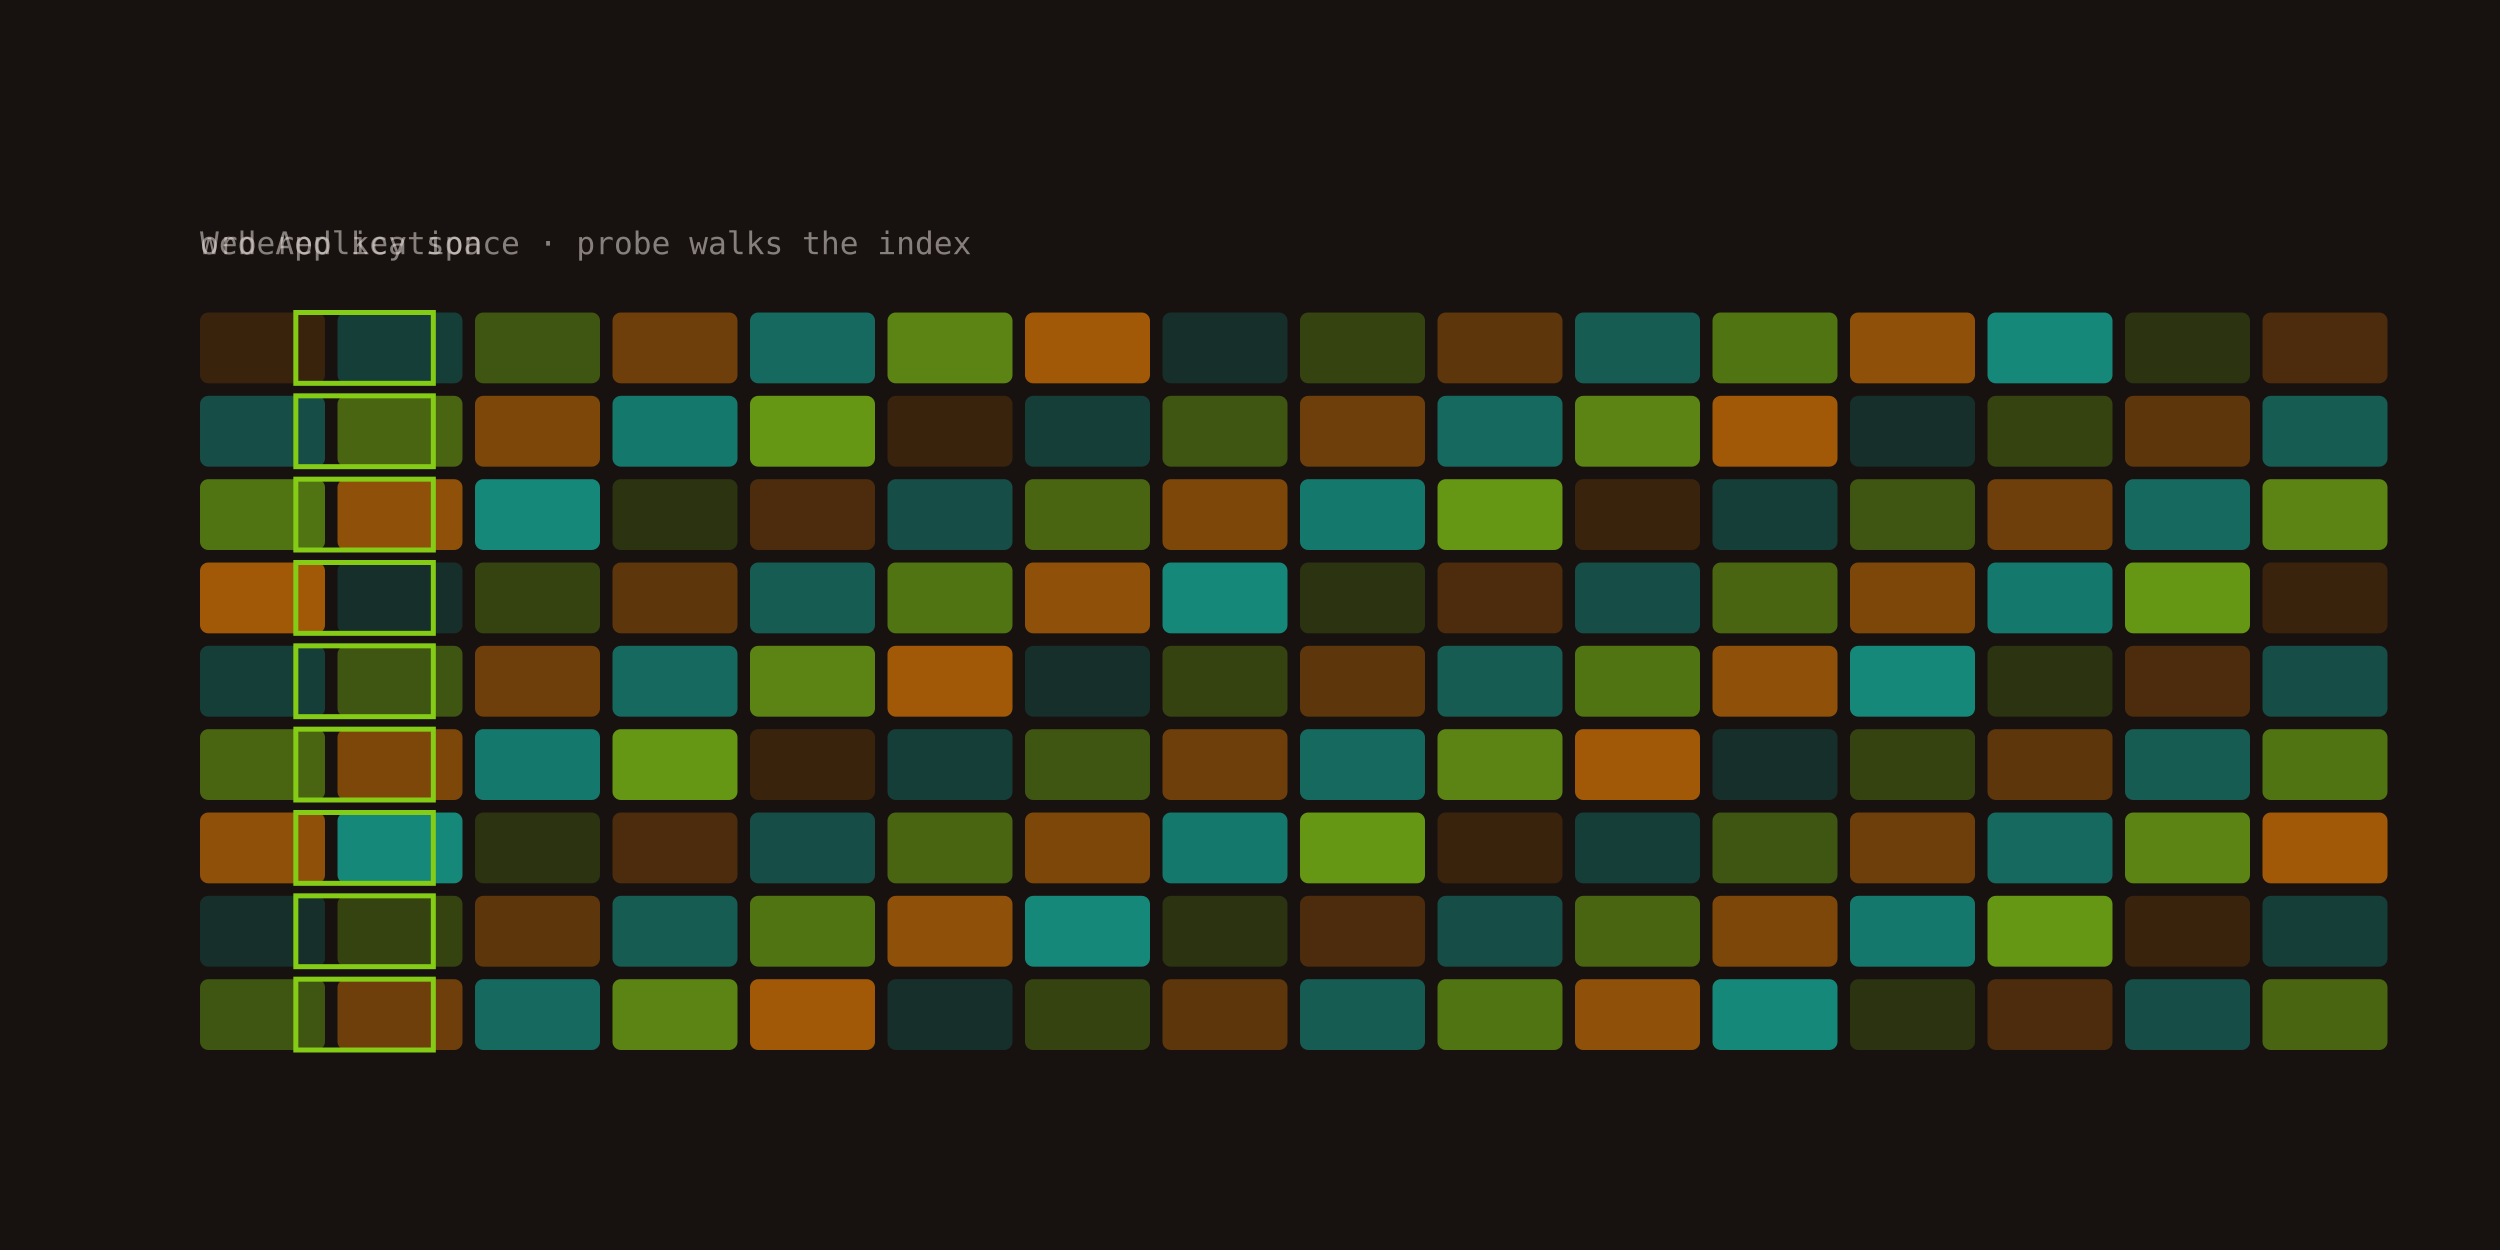
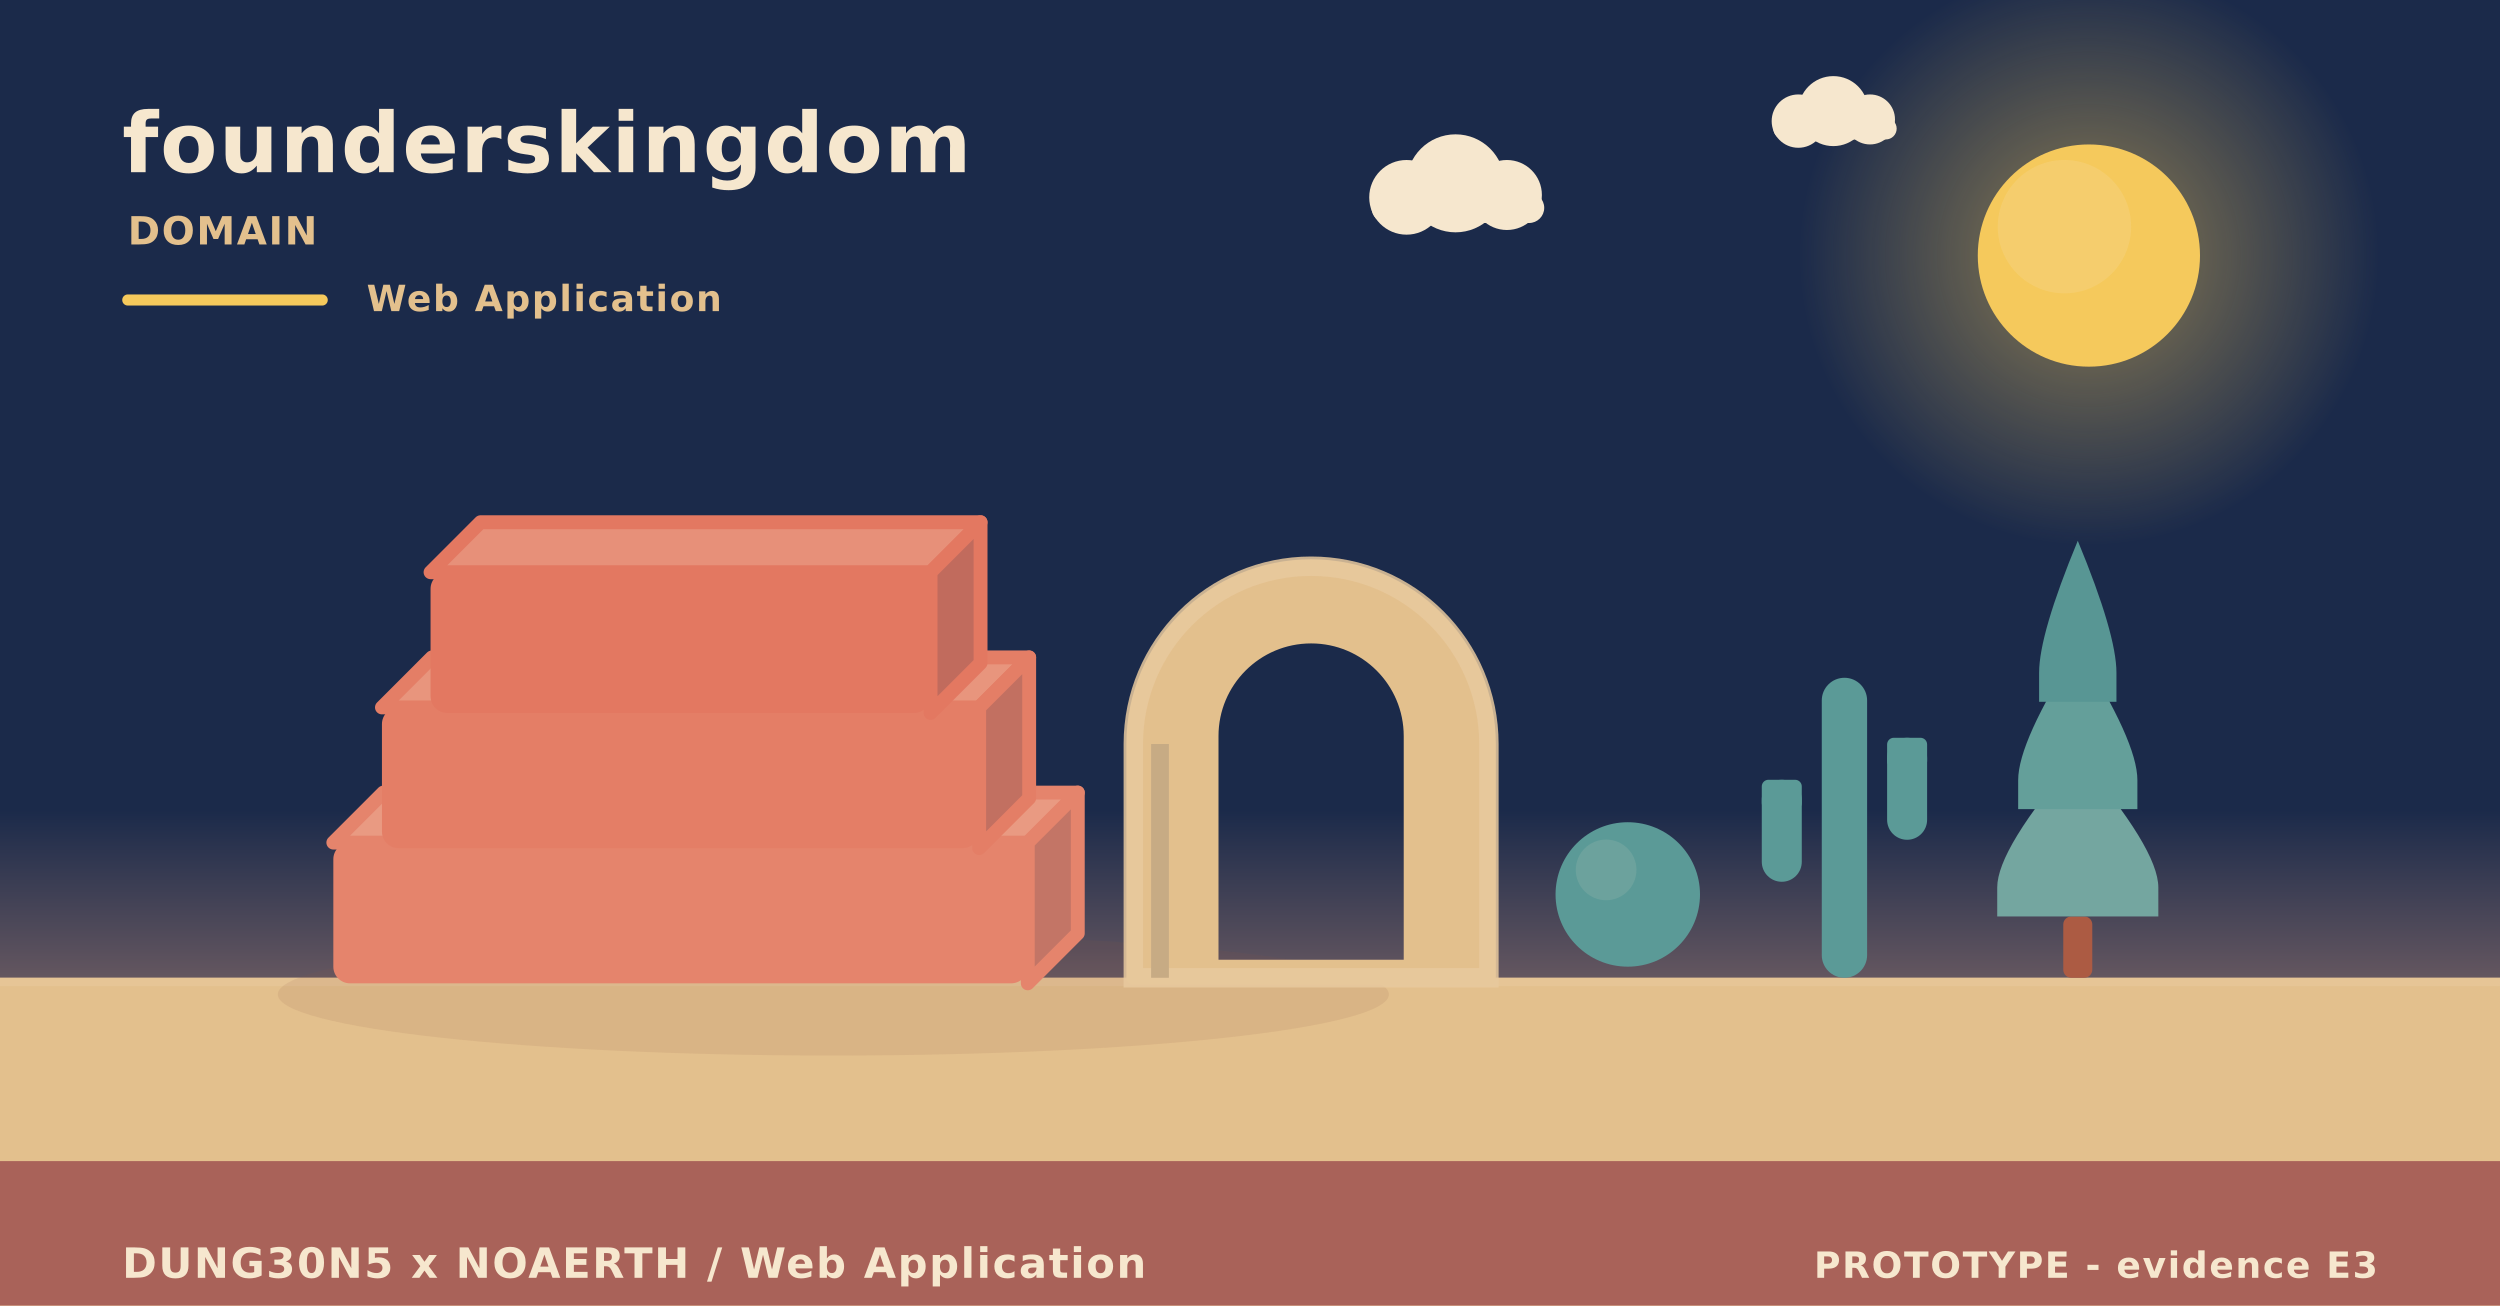
- <svg xmlns="http://www.w3.org/2000/svg" viewBox="0 0 1200 600" width="1200" height="600" role="img" aria-label="founderskingdom domain model">
-   <rect width="1200" height="600" fill="#17110f" />
-   <defs>
-     <linearGradient id="gd" x1="0" y1="0" x2="1" y2="1">
-       <stop offset="0%" stop-color="#d97706" />
-       <stop offset="100%" stop-color="#14b8a6" />
-     </linearGradient>
-   </defs>
-   <rect x="96.00" y="150.00" width="60.00" height="34.00" rx="4.00" fill="#d97706" opacity="0.18" />
-   <rect x="162.00" y="150.00" width="60.00" height="34.00" rx="4.00" fill="#14b8a6" opacity="0.27" />
-   <rect x="228.00" y="150.00" width="60.00" height="34.00" rx="4.00" fill="#84cc16" opacity="0.36" />
-   <rect x="294.00" y="150.00" width="60.00" height="34.00" rx="4.00" fill="#d97706" opacity="0.45" />
-   <rect x="360.00" y="150.00" width="60.00" height="34.00" rx="4.00" fill="#14b8a6" opacity="0.53" />
-   <rect x="426.00" y="150.00" width="60.00" height="34.00" rx="4.00" fill="#84cc16" opacity="0.62" />
-   <rect x="492.00" y="150.00" width="60.00" height="34.00" rx="4.00" fill="#d97706" opacity="0.71" />
-   <rect x="558.00" y="150.00" width="60.00" height="34.00" rx="4.00" fill="#14b8a6" opacity="0.18" />
-   <rect x="624.00" y="150.00" width="60.00" height="34.00" rx="4.00" fill="#84cc16" opacity="0.27" />
-   <rect x="690.00" y="150.00" width="60.00" height="34.00" rx="4.00" fill="#d97706" opacity="0.36" />
-   <rect x="756.00" y="150.00" width="60.00" height="34.00" rx="4.00" fill="#14b8a6" opacity="0.45" />
-   <rect x="822.00" y="150.00" width="60.00" height="34.00" rx="4.00" fill="#84cc16" opacity="0.53" />
-   <rect x="888.00" y="150.00" width="60.00" height="34.00" rx="4.00" fill="#d97706" opacity="0.62" />
-   <rect x="954.00" y="150.00" width="60.00" height="34.00" rx="4.00" fill="#14b8a6" opacity="0.71" />
-   <rect x="1020.00" y="150.00" width="60.00" height="34.00" rx="4.00" fill="#84cc16" opacity="0.18" />
-   <rect x="1086.00" y="150.00" width="60.00" height="34.00" rx="4.00" fill="#d97706" opacity="0.27" />
-   <rect x="96.00" y="190.00" width="60.00" height="34.00" rx="4.00" fill="#14b8a6" opacity="0.36" />
-   <rect x="162.00" y="190.00" width="60.00" height="34.00" rx="4.00" fill="#84cc16" opacity="0.45" />
-   <rect x="228.00" y="190.00" width="60.00" height="34.00" rx="4.00" fill="#d97706" opacity="0.53" />
-   <rect x="294.00" y="190.00" width="60.00" height="34.00" rx="4.00" fill="#14b8a6" opacity="0.62" />
-   <rect x="360.00" y="190.00" width="60.00" height="34.00" rx="4.00" fill="#84cc16" opacity="0.71" />
-   <rect x="426.00" y="190.00" width="60.00" height="34.00" rx="4.00" fill="#d97706" opacity="0.18" />
-   <rect x="492.00" y="190.00" width="60.00" height="34.00" rx="4.00" fill="#14b8a6" opacity="0.27" />
-   <rect x="558.00" y="190.00" width="60.00" height="34.00" rx="4.00" fill="#84cc16" opacity="0.36" />
-   <rect x="624.00" y="190.00" width="60.00" height="34.00" rx="4.00" fill="#d97706" opacity="0.45" />
-   <rect x="690.00" y="190.00" width="60.00" height="34.00" rx="4.00" fill="#14b8a6" opacity="0.53" />
-   <rect x="756.00" y="190.00" width="60.00" height="34.00" rx="4.00" fill="#84cc16" opacity="0.62" />
-   <rect x="822.00" y="190.00" width="60.00" height="34.00" rx="4.00" fill="#d97706" opacity="0.71" />
-   <rect x="888.00" y="190.00" width="60.00" height="34.00" rx="4.00" fill="#14b8a6" opacity="0.18" />
-   <rect x="954.00" y="190.00" width="60.00" height="34.00" rx="4.00" fill="#84cc16" opacity="0.27" />
-   <rect x="1020.00" y="190.00" width="60.00" height="34.00" rx="4.00" fill="#d97706" opacity="0.36" />
-   <rect x="1086.00" y="190.00" width="60.00" height="34.00" rx="4.00" fill="#14b8a6" opacity="0.45" />
-   <rect x="96.00" y="230.00" width="60.00" height="34.00" rx="4.00" fill="#84cc16" opacity="0.53" />
-   <rect x="162.00" y="230.00" width="60.00" height="34.00" rx="4.00" fill="#d97706" opacity="0.62" />
-   <rect x="228.00" y="230.00" width="60.00" height="34.00" rx="4.00" fill="#14b8a6" opacity="0.71" />
-   <rect x="294.00" y="230.00" width="60.00" height="34.00" rx="4.00" fill="#84cc16" opacity="0.18" />
-   <rect x="360.00" y="230.00" width="60.00" height="34.00" rx="4.00" fill="#d97706" opacity="0.27" />
-   <rect x="426.00" y="230.00" width="60.00" height="34.00" rx="4.00" fill="#14b8a6" opacity="0.36" />
-   <rect x="492.00" y="230.00" width="60.00" height="34.00" rx="4.00" fill="#84cc16" opacity="0.45" />
-   <rect x="558.00" y="230.00" width="60.00" height="34.00" rx="4.00" fill="#d97706" opacity="0.53" />
-   <rect x="624.00" y="230.00" width="60.00" height="34.00" rx="4.00" fill="#14b8a6" opacity="0.62" />
-   <rect x="690.00" y="230.00" width="60.00" height="34.00" rx="4.00" fill="#84cc16" opacity="0.71" />
-   <rect x="756.00" y="230.00" width="60.00" height="34.00" rx="4.00" fill="#d97706" opacity="0.18" />
-   <rect x="822.00" y="230.00" width="60.00" height="34.00" rx="4.00" fill="#14b8a6" opacity="0.27" />
-   <rect x="888.00" y="230.00" width="60.00" height="34.00" rx="4.00" fill="#84cc16" opacity="0.36" />
-   <rect x="954.00" y="230.00" width="60.00" height="34.00" rx="4.00" fill="#d97706" opacity="0.45" />
-   <rect x="1020.00" y="230.00" width="60.00" height="34.00" rx="4.00" fill="#14b8a6" opacity="0.53" />
-   <rect x="1086.00" y="230.00" width="60.00" height="34.00" rx="4.00" fill="#84cc16" opacity="0.62" />
-   <rect x="96.00" y="270.00" width="60.00" height="34.00" rx="4.00" fill="#d97706" opacity="0.71" />
-   <rect x="162.00" y="270.00" width="60.00" height="34.00" rx="4.00" fill="#14b8a6" opacity="0.18" />
-   <rect x="228.00" y="270.00" width="60.00" height="34.00" rx="4.00" fill="#84cc16" opacity="0.27" />
-   <rect x="294.00" y="270.00" width="60.00" height="34.00" rx="4.00" fill="#d97706" opacity="0.36" />
-   <rect x="360.00" y="270.00" width="60.00" height="34.00" rx="4.00" fill="#14b8a6" opacity="0.45" />
-   <rect x="426.00" y="270.00" width="60.00" height="34.00" rx="4.00" fill="#84cc16" opacity="0.53" />
-   <rect x="492.00" y="270.00" width="60.00" height="34.00" rx="4.00" fill="#d97706" opacity="0.62" />
-   <rect x="558.00" y="270.00" width="60.00" height="34.00" rx="4.00" fill="#14b8a6" opacity="0.71" />
-   <rect x="624.00" y="270.00" width="60.00" height="34.00" rx="4.00" fill="#84cc16" opacity="0.18" />
-   <rect x="690.00" y="270.00" width="60.00" height="34.00" rx="4.00" fill="#d97706" opacity="0.27" />
-   <rect x="756.00" y="270.00" width="60.00" height="34.00" rx="4.00" fill="#14b8a6" opacity="0.36" />
-   <rect x="822.00" y="270.00" width="60.00" height="34.00" rx="4.00" fill="#84cc16" opacity="0.45" />
-   <rect x="888.00" y="270.00" width="60.00" height="34.00" rx="4.00" fill="#d97706" opacity="0.53" />
-   <rect x="954.00" y="270.00" width="60.00" height="34.00" rx="4.00" fill="#14b8a6" opacity="0.62" />
-   <rect x="1020.00" y="270.00" width="60.00" height="34.00" rx="4.00" fill="#84cc16" opacity="0.71" />
-   <rect x="1086.00" y="270.00" width="60.00" height="34.00" rx="4.00" fill="#d97706" opacity="0.18" />
-   <rect x="96.00" y="310.00" width="60.00" height="34.00" rx="4.00" fill="#14b8a6" opacity="0.27" />
-   <rect x="162.00" y="310.00" width="60.00" height="34.00" rx="4.00" fill="#84cc16" opacity="0.36" />
-   <rect x="228.00" y="310.00" width="60.00" height="34.00" rx="4.00" fill="#d97706" opacity="0.45" />
-   <rect x="294.00" y="310.00" width="60.00" height="34.00" rx="4.00" fill="#14b8a6" opacity="0.53" />
-   <rect x="360.00" y="310.00" width="60.00" height="34.00" rx="4.00" fill="#84cc16" opacity="0.62" />
-   <rect x="426.00" y="310.00" width="60.00" height="34.00" rx="4.00" fill="#d97706" opacity="0.71" />
-   <rect x="492.00" y="310.00" width="60.00" height="34.00" rx="4.00" fill="#14b8a6" opacity="0.18" />
-   <rect x="558.00" y="310.00" width="60.00" height="34.00" rx="4.00" fill="#84cc16" opacity="0.27" />
-   <rect x="624.00" y="310.00" width="60.00" height="34.00" rx="4.00" fill="#d97706" opacity="0.36" />
-   <rect x="690.00" y="310.00" width="60.00" height="34.00" rx="4.00" fill="#14b8a6" opacity="0.45" />
-   <rect x="756.00" y="310.00" width="60.00" height="34.00" rx="4.00" fill="#84cc16" opacity="0.53" />
-   <rect x="822.00" y="310.00" width="60.00" height="34.00" rx="4.00" fill="#d97706" opacity="0.62" />
-   <rect x="888.00" y="310.00" width="60.00" height="34.00" rx="4.00" fill="#14b8a6" opacity="0.71" />
-   <rect x="954.00" y="310.00" width="60.00" height="34.00" rx="4.00" fill="#84cc16" opacity="0.18" />
-   <rect x="1020.00" y="310.00" width="60.00" height="34.00" rx="4.00" fill="#d97706" opacity="0.27" />
-   <rect x="1086.00" y="310.00" width="60.00" height="34.00" rx="4.00" fill="#14b8a6" opacity="0.36" />
-   <rect x="96.00" y="350.00" width="60.00" height="34.00" rx="4.00" fill="#84cc16" opacity="0.45" />
-   <rect x="162.00" y="350.00" width="60.00" height="34.00" rx="4.00" fill="#d97706" opacity="0.53" />
-   <rect x="228.00" y="350.00" width="60.00" height="34.00" rx="4.00" fill="#14b8a6" opacity="0.62" />
-   <rect x="294.00" y="350.00" width="60.00" height="34.00" rx="4.00" fill="#84cc16" opacity="0.71" />
-   <rect x="360.00" y="350.00" width="60.00" height="34.00" rx="4.00" fill="#d97706" opacity="0.18" />
-   <rect x="426.00" y="350.00" width="60.00" height="34.00" rx="4.00" fill="#14b8a6" opacity="0.27" />
-   <rect x="492.00" y="350.00" width="60.00" height="34.00" rx="4.00" fill="#84cc16" opacity="0.36" />
-   <rect x="558.00" y="350.00" width="60.00" height="34.00" rx="4.00" fill="#d97706" opacity="0.45" />
-   <rect x="624.00" y="350.00" width="60.00" height="34.00" rx="4.00" fill="#14b8a6" opacity="0.53" />
-   <rect x="690.00" y="350.00" width="60.00" height="34.00" rx="4.00" fill="#84cc16" opacity="0.62" />
-   <rect x="756.00" y="350.00" width="60.00" height="34.00" rx="4.00" fill="#d97706" opacity="0.71" />
-   <rect x="822.00" y="350.00" width="60.00" height="34.00" rx="4.00" fill="#14b8a6" opacity="0.18" />
-   <rect x="888.00" y="350.00" width="60.00" height="34.00" rx="4.00" fill="#84cc16" opacity="0.27" />
-   <rect x="954.00" y="350.00" width="60.00" height="34.00" rx="4.00" fill="#d97706" opacity="0.36" />
-   <rect x="1020.00" y="350.00" width="60.00" height="34.00" rx="4.00" fill="#14b8a6" opacity="0.45" />
-   <rect x="1086.00" y="350.00" width="60.00" height="34.00" rx="4.00" fill="#84cc16" opacity="0.53" />
-   <rect x="96.00" y="390.00" width="60.00" height="34.00" rx="4.00" fill="#d97706" opacity="0.62" />
-   <rect x="162.00" y="390.00" width="60.00" height="34.00" rx="4.00" fill="#14b8a6" opacity="0.71" />
-   <rect x="228.00" y="390.00" width="60.00" height="34.00" rx="4.00" fill="#84cc16" opacity="0.18" />
-   <rect x="294.00" y="390.00" width="60.00" height="34.00" rx="4.00" fill="#d97706" opacity="0.27" />
-   <rect x="360.00" y="390.00" width="60.00" height="34.00" rx="4.00" fill="#14b8a6" opacity="0.36" />
-   <rect x="426.00" y="390.00" width="60.00" height="34.00" rx="4.00" fill="#84cc16" opacity="0.45" />
-   <rect x="492.00" y="390.00" width="60.00" height="34.00" rx="4.00" fill="#d97706" opacity="0.53" />
-   <rect x="558.00" y="390.00" width="60.00" height="34.00" rx="4.00" fill="#14b8a6" opacity="0.62" />
-   <rect x="624.00" y="390.00" width="60.00" height="34.00" rx="4.00" fill="#84cc16" opacity="0.71" />
-   <rect x="690.00" y="390.00" width="60.00" height="34.00" rx="4.00" fill="#d97706" opacity="0.18" />
-   <rect x="756.00" y="390.00" width="60.00" height="34.00" rx="4.00" fill="#14b8a6" opacity="0.27" />
-   <rect x="822.00" y="390.00" width="60.00" height="34.00" rx="4.00" fill="#84cc16" opacity="0.36" />
-   <rect x="888.00" y="390.00" width="60.00" height="34.00" rx="4.00" fill="#d97706" opacity="0.45" />
-   <rect x="954.00" y="390.00" width="60.00" height="34.00" rx="4.00" fill="#14b8a6" opacity="0.53" />
-   <rect x="1020.00" y="390.00" width="60.00" height="34.00" rx="4.00" fill="#84cc16" opacity="0.62" />
-   <rect x="1086.00" y="390.00" width="60.00" height="34.00" rx="4.00" fill="#d97706" opacity="0.71" />
-   <rect x="96.00" y="430.00" width="60.00" height="34.00" rx="4.00" fill="#14b8a6" opacity="0.18" />
-   <rect x="162.00" y="430.00" width="60.00" height="34.00" rx="4.00" fill="#84cc16" opacity="0.27" />
-   <rect x="228.00" y="430.00" width="60.00" height="34.00" rx="4.00" fill="#d97706" opacity="0.36" />
-   <rect x="294.00" y="430.00" width="60.00" height="34.00" rx="4.00" fill="#14b8a6" opacity="0.45" />
-   <rect x="360.00" y="430.00" width="60.00" height="34.00" rx="4.00" fill="#84cc16" opacity="0.53" />
-   <rect x="426.00" y="430.00" width="60.00" height="34.00" rx="4.00" fill="#d97706" opacity="0.62" />
-   <rect x="492.00" y="430.00" width="60.00" height="34.00" rx="4.00" fill="#14b8a6" opacity="0.71" />
-   <rect x="558.00" y="430.00" width="60.00" height="34.00" rx="4.00" fill="#84cc16" opacity="0.18" />
-   <rect x="624.00" y="430.00" width="60.00" height="34.00" rx="4.00" fill="#d97706" opacity="0.27" />
-   <rect x="690.00" y="430.00" width="60.00" height="34.00" rx="4.00" fill="#14b8a6" opacity="0.36" />
-   <rect x="756.00" y="430.00" width="60.00" height="34.00" rx="4.00" fill="#84cc16" opacity="0.45" />
-   <rect x="822.00" y="430.00" width="60.00" height="34.00" rx="4.00" fill="#d97706" opacity="0.53" />
-   <rect x="888.00" y="430.00" width="60.00" height="34.00" rx="4.00" fill="#14b8a6" opacity="0.62" />
-   <rect x="954.00" y="430.00" width="60.00" height="34.00" rx="4.00" fill="#84cc16" opacity="0.71" />
-   <rect x="1020.00" y="430.00" width="60.00" height="34.00" rx="4.00" fill="#d97706" opacity="0.18" />
-   <rect x="1086.00" y="430.00" width="60.00" height="34.00" rx="4.00" fill="#14b8a6" opacity="0.27" />
-   <rect x="96.00" y="470.00" width="60.00" height="34.00" rx="4.00" fill="#84cc16" opacity="0.36" />
-   <rect x="162.00" y="470.00" width="60.00" height="34.00" rx="4.00" fill="#d97706" opacity="0.45" />
-   <rect x="228.00" y="470.00" width="60.00" height="34.00" rx="4.00" fill="#14b8a6" opacity="0.53" />
-   <rect x="294.00" y="470.00" width="60.00" height="34.00" rx="4.00" fill="#84cc16" opacity="0.62" />
-   <rect x="360.00" y="470.00" width="60.00" height="34.00" rx="4.00" fill="#d97706" opacity="0.71" />
-   <rect x="426.00" y="470.00" width="60.00" height="34.00" rx="4.00" fill="#14b8a6" opacity="0.18" />
-   <rect x="492.00" y="470.00" width="60.00" height="34.00" rx="4.00" fill="#84cc16" opacity="0.27" />
-   <rect x="558.00" y="470.00" width="60.00" height="34.00" rx="4.00" fill="#d97706" opacity="0.36" />
-   <rect x="624.00" y="470.00" width="60.00" height="34.00" rx="4.00" fill="#14b8a6" opacity="0.45" />
-   <rect x="690.00" y="470.00" width="60.00" height="34.00" rx="4.00" fill="#84cc16" opacity="0.53" />
-   <rect x="756.00" y="470.00" width="60.00" height="34.00" rx="4.00" fill="#d97706" opacity="0.62" />
-   <rect x="822.00" y="470.00" width="60.00" height="34.00" rx="4.00" fill="#14b8a6" opacity="0.71" />
-   <rect x="888.00" y="470.00" width="60.00" height="34.00" rx="4.00" fill="#84cc16" opacity="0.18" />
-   <rect x="954.00" y="470.00" width="60.00" height="34.00" rx="4.00" fill="#d97706" opacity="0.27" />
-   <rect x="1020.00" y="470.00" width="60.00" height="34.00" rx="4.00" fill="#14b8a6" opacity="0.36" />
-   <rect x="1086.00" y="470.00" width="60.00" height="34.00" rx="4.00" fill="#84cc16" opacity="0.45" />
+ <svg xmlns="http://www.w3.org/2000/svg" width="900" height="470" viewBox="0 0 900 470" role="img" aria-label="founderskingdom - the problem it addresses">
+   <linearGradient id="skym" x1="0" y1="0" x2="0" y2="1">
+     <stop offset="0" stop-color="#1b2a4a" />
+     <stop offset="0.62" stop-color="#1b2a4a" />
+     <stop offset="1" stop-color="#f3ad8a" />
+   </linearGradient>
+   <rect width="900" height="470" fill="url(#skym)" />
+   <radialGradient id="sunm">
+     <stop offset="0.35" stop-color="#f5c95c" stop-opacity="0.34" />
+     <stop offset="1" stop-color="#f5c95c" stop-opacity="0" />
+   </radialGradient>
+   <circle cx="752" cy="92" r="104" fill="url(#sunm)" />
+   <circle cx="752" cy="92" r="40" fill="#f5c95c" />
+   <circle cx="743.2" cy="81.6" r="24" fill="#f5d27e" opacity="0.5" />
  <g>
-     <rect x="142" y="150" width="66" height="34" fill="none" stroke="#84cc16" stroke-width="2.4">
-       <animate attributeName="opacity" values="0;1;0" dur="7.75s" begin="0.0s" repeatCount="indefinite" />
-     </rect>
+     <circle cx="524" cy="66" r="17.64" fill="#f6e7ce" />
+     <circle cx="506.36" cy="71.04" r="13.44" fill="#f6e7ce" />
+     <circle cx="542.48" cy="70.2" r="12.6" fill="#f6e7ce" />
+     <rect x="493.76" y="69.36" width="62.16" height="10.92" rx="5.46" fill="#f6e7ce" />
+     <animateTransform attributeName="transform" type="translate" values="0 0;24 0;0 0" dur="36s" begin="0s" repeatCount="indefinite" />
  </g>
  <g>
-     <rect x="142" y="190" width="66" height="34" fill="none" stroke="#84cc16" stroke-width="2.4">
-       <animate attributeName="opacity" values="0;1;0" dur="7.75s" begin="0.42s" repeatCount="indefinite" />
-     </rect>
+     <circle cx="660" cy="40" r="12.6" fill="#f6e7ce" />
+     <circle cx="647.4" cy="43.6" r="9.6" fill="#f6e7ce" />
+     <circle cx="673.2" cy="43" r="9" fill="#f6e7ce" />
+     <rect x="638.4" y="42.4" width="44.4" height="7.8" rx="3.9" fill="#f6e7ce" />
+     <animateTransform attributeName="transform" type="translate" values="0 0;-18 0;0 0" dur="46s" begin="3s" repeatCount="indefinite" />
  </g>
-   <g>
-     <rect x="142" y="230" width="66" height="34" fill="none" stroke="#84cc16" stroke-width="2.4">
-       <animate attributeName="opacity" values="0;1;0" dur="7.75s" begin="0.84s" repeatCount="indefinite" />
-     </rect>
-   </g>
-   <g>
-     <rect x="142" y="270" width="66" height="34" fill="none" stroke="#84cc16" stroke-width="2.4">
-       <animate attributeName="opacity" values="0;1;0" dur="7.75s" begin="1.26s" repeatCount="indefinite" />
-     </rect>
-   </g>
-   <g>
-     <rect x="142" y="310" width="66" height="34" fill="none" stroke="#84cc16" stroke-width="2.4">
-       <animate attributeName="opacity" values="0;1;0" dur="7.75s" begin="1.68s" repeatCount="indefinite" />
-     </rect>
-   </g>
-   <g>
-     <rect x="142" y="350" width="66" height="34" fill="none" stroke="#84cc16" stroke-width="2.4">
-       <animate attributeName="opacity" values="0;1;0" dur="7.75s" begin="2.1s" repeatCount="indefinite" />
-     </rect>
-   </g>
-   <g>
-     <rect x="142" y="390" width="66" height="34" fill="none" stroke="#84cc16" stroke-width="2.4">
-       <animate attributeName="opacity" values="0;1;0" dur="7.75s" begin="2.52s" repeatCount="indefinite" />
-     </rect>
-   </g>
-   <g>
-     <rect x="142" y="430" width="66" height="34" fill="none" stroke="#84cc16" stroke-width="2.4">
-       <animate attributeName="opacity" values="0;1;0" dur="7.75s" begin="2.94s" repeatCount="indefinite" />
-     </rect>
-   </g>
-   <g>
-     <rect x="142" y="470" width="66" height="34" fill="none" stroke="#84cc16" stroke-width="2.4">
-       <animate attributeName="opacity" values="0;1;0" dur="7.75s" begin="3.36s" repeatCount="indefinite" />
-     </rect>
-   </g>
-   <text x="96" y="122" font-family="ui-monospace,Menlo,monospace" font-size="15" fill="rgba(246,239,233,0.500)">ordered key space · probe walks the index</text>
-   <text x="96" y="122" font-family="ui-monospace,Menlo,monospace" font-size="15" fill="rgba(246,239,233,0.500)">Web Application</text>
+   <rect x="0" y="352" width="900" height="118" fill="#e3c08d" />
+   <rect x="0" y="352" width="900" height="3" fill="#e6c596" />
+   <text x="44" y="62" font-family="Verdana,DejaVu Sans,sans-serif" font-size="30" font-weight="700" letter-spacing="0.6" fill="#f6e7ce" text-anchor="start">founderskingdom</text>
+   <text x="46" y="88" font-family="Verdana,DejaVu Sans,sans-serif" font-size="14" font-weight="700" letter-spacing="0.6" fill="#e3c08d" text-anchor="start">DOMAIN</text>
+   <rect x="44" y="106" width="74" height="4" rx="2" fill="#f5c95c" />
+   <text x="132" y="112" font-family="Verdana,DejaVu Sans,sans-serif" font-size="13" font-weight="700" letter-spacing="0.6" fill="#e3c08d" text-anchor="start">Web Application</text>
+   <ellipse cx="300" cy="358" rx="200" ry="22" fill="rgba(138,90,68,0.11)" />
+   <path d="M120,303.33 L370,303.33 L388,285.33 L138,285.33 Z" fill="#e99a82" stroke="#e5846c" stroke-width="5" stroke-linejoin="round" />
+   <path d="M370,303.33 L388,285.33 L388,336 L370,354 Z" fill="#c37566" stroke="#e5846c" stroke-width="5" stroke-linejoin="round" />
+   <rect x="120" y="303.33" width="250" height="50.67" rx="6" fill="#e5846c" />
+   <path d="M137.5,254.67 L352.5,254.67 L370.5,236.67 L155.5,236.67 Z" fill="#e8957d" stroke="#e47e66" stroke-width="5" stroke-linejoin="round" />
+   <path d="M352.5,254.67 L370.5,236.67 L370.5,287.33 L352.5,305.33 Z" fill="#c27061" stroke="#e47e66" stroke-width="5" stroke-linejoin="round" />
+   <rect x="137.5" y="254.67" width="215" height="50.67" rx="6" fill="#e47e66" />
+   <path d="M155,206 L335,206 L353,188 L173,188 Z" fill="#e79079" stroke="#e37861" stroke-width="5" stroke-linejoin="round" />
+   <path d="M335,206 L353,188 L353,238.67 L335,256.67 Z" fill="#c16b5d" stroke="#e37861" stroke-width="5" stroke-linejoin="round" />
+   <rect x="155" y="206" width="180" height="50.67" rx="6" fill="#e37861" />
+   <path d="M408,352 L408,267.84 A64,64 0 0 1 536,267.84 L536,352 Z M436.16,348 L436.16,264.97 A35.84,35.84 0 0 1 507.84,264.97 L507.84,348 Z" fill="#e3c08d" fill-rule="evenodd" stroke="#e3c08d" stroke-width="5" stroke-linejoin="round" />
+   <path d="M408,352 L408,267.84 A64,64 0 0 1 536,267.84 L536,352 Z" fill="none" stroke="#e8c99d" stroke-width="7" stroke-linecap="round" opacity="0.85" />
+   <rect x="414.4" y="267.84" width="6.4" height="84.16" fill="#c7ab84" />
+   <circle cx="586" cy="322" r="26" fill="#5b9a97" />
+   <circle cx="578.2" cy="313.16" r="10.92" fill="#7aa9a2" opacity="0.55" />
+   <rect x="655.84" y="244" width="16.32" height="108" rx="8.16" fill="#5b9a97" />
+   <rect x="634.24" y="280.72" width="14.4" height="36.72" rx="7.2" fill="#5b9a97" />
+   <rect x="634.24" y="280.72" width="14.4" height="10.8" rx="2.4" fill="#5b9a97" />
+   <rect x="679.36" y="265.6" width="14.4" height="36.72" rx="7.2" fill="#5b9a97" />
+   <rect x="679.36" y="265.6" width="14.4" height="10.8" rx="2.4" fill="#5b9a97" />
+   <rect x="742.78" y="329.92" width="10.44" height="22.08" rx="2.9" fill="#ac5b43" />
+   <path d="M748,271.96 Q719,305.58 719,319.49 Q719,329.92 719,329.92 L777,329.92 Q777,329.92 777,319.49 Q777,305.58 748,271.96 Z" fill="#74a6a0" />
+   <path d="M748,233.32 Q726.54,266.94 726.54,280.85 Q726.54,291.28 726.54,291.28 L769.46,291.28 Q769.46,291.28 769.46,280.85 Q769.46,266.94 748,233.32 Z" fill="#649f9a" />
+   <path d="M748,194.68 Q734.08,228.3 734.08,242.21 Q734.08,252.64 734.08,252.64 L761.92,252.64 Q761.92,252.64 761.92,242.21 Q761.92,228.3 748,194.68 Z" fill="#589694" />
+   <rect x="0" y="418" width="900" height="52" rx="0" fill="#a65c56" opacity="0.94" />
+   <text x="44" y="460" font-family="Verdana,DejaVu Sans,sans-serif" font-size="15" font-weight="700" letter-spacing="0.6" fill="#f6e7ce" text-anchor="start">DUNG30N5 x NOAERTH  /  Web Application</text>
+   <text x="856" y="460" font-family="Verdana,DejaVu Sans,sans-serif" font-size="13" font-weight="700" letter-spacing="0.6" fill="#f6e7ce" text-anchor="end">PROTOTYPE  -  evidence E3</text>
</svg>
